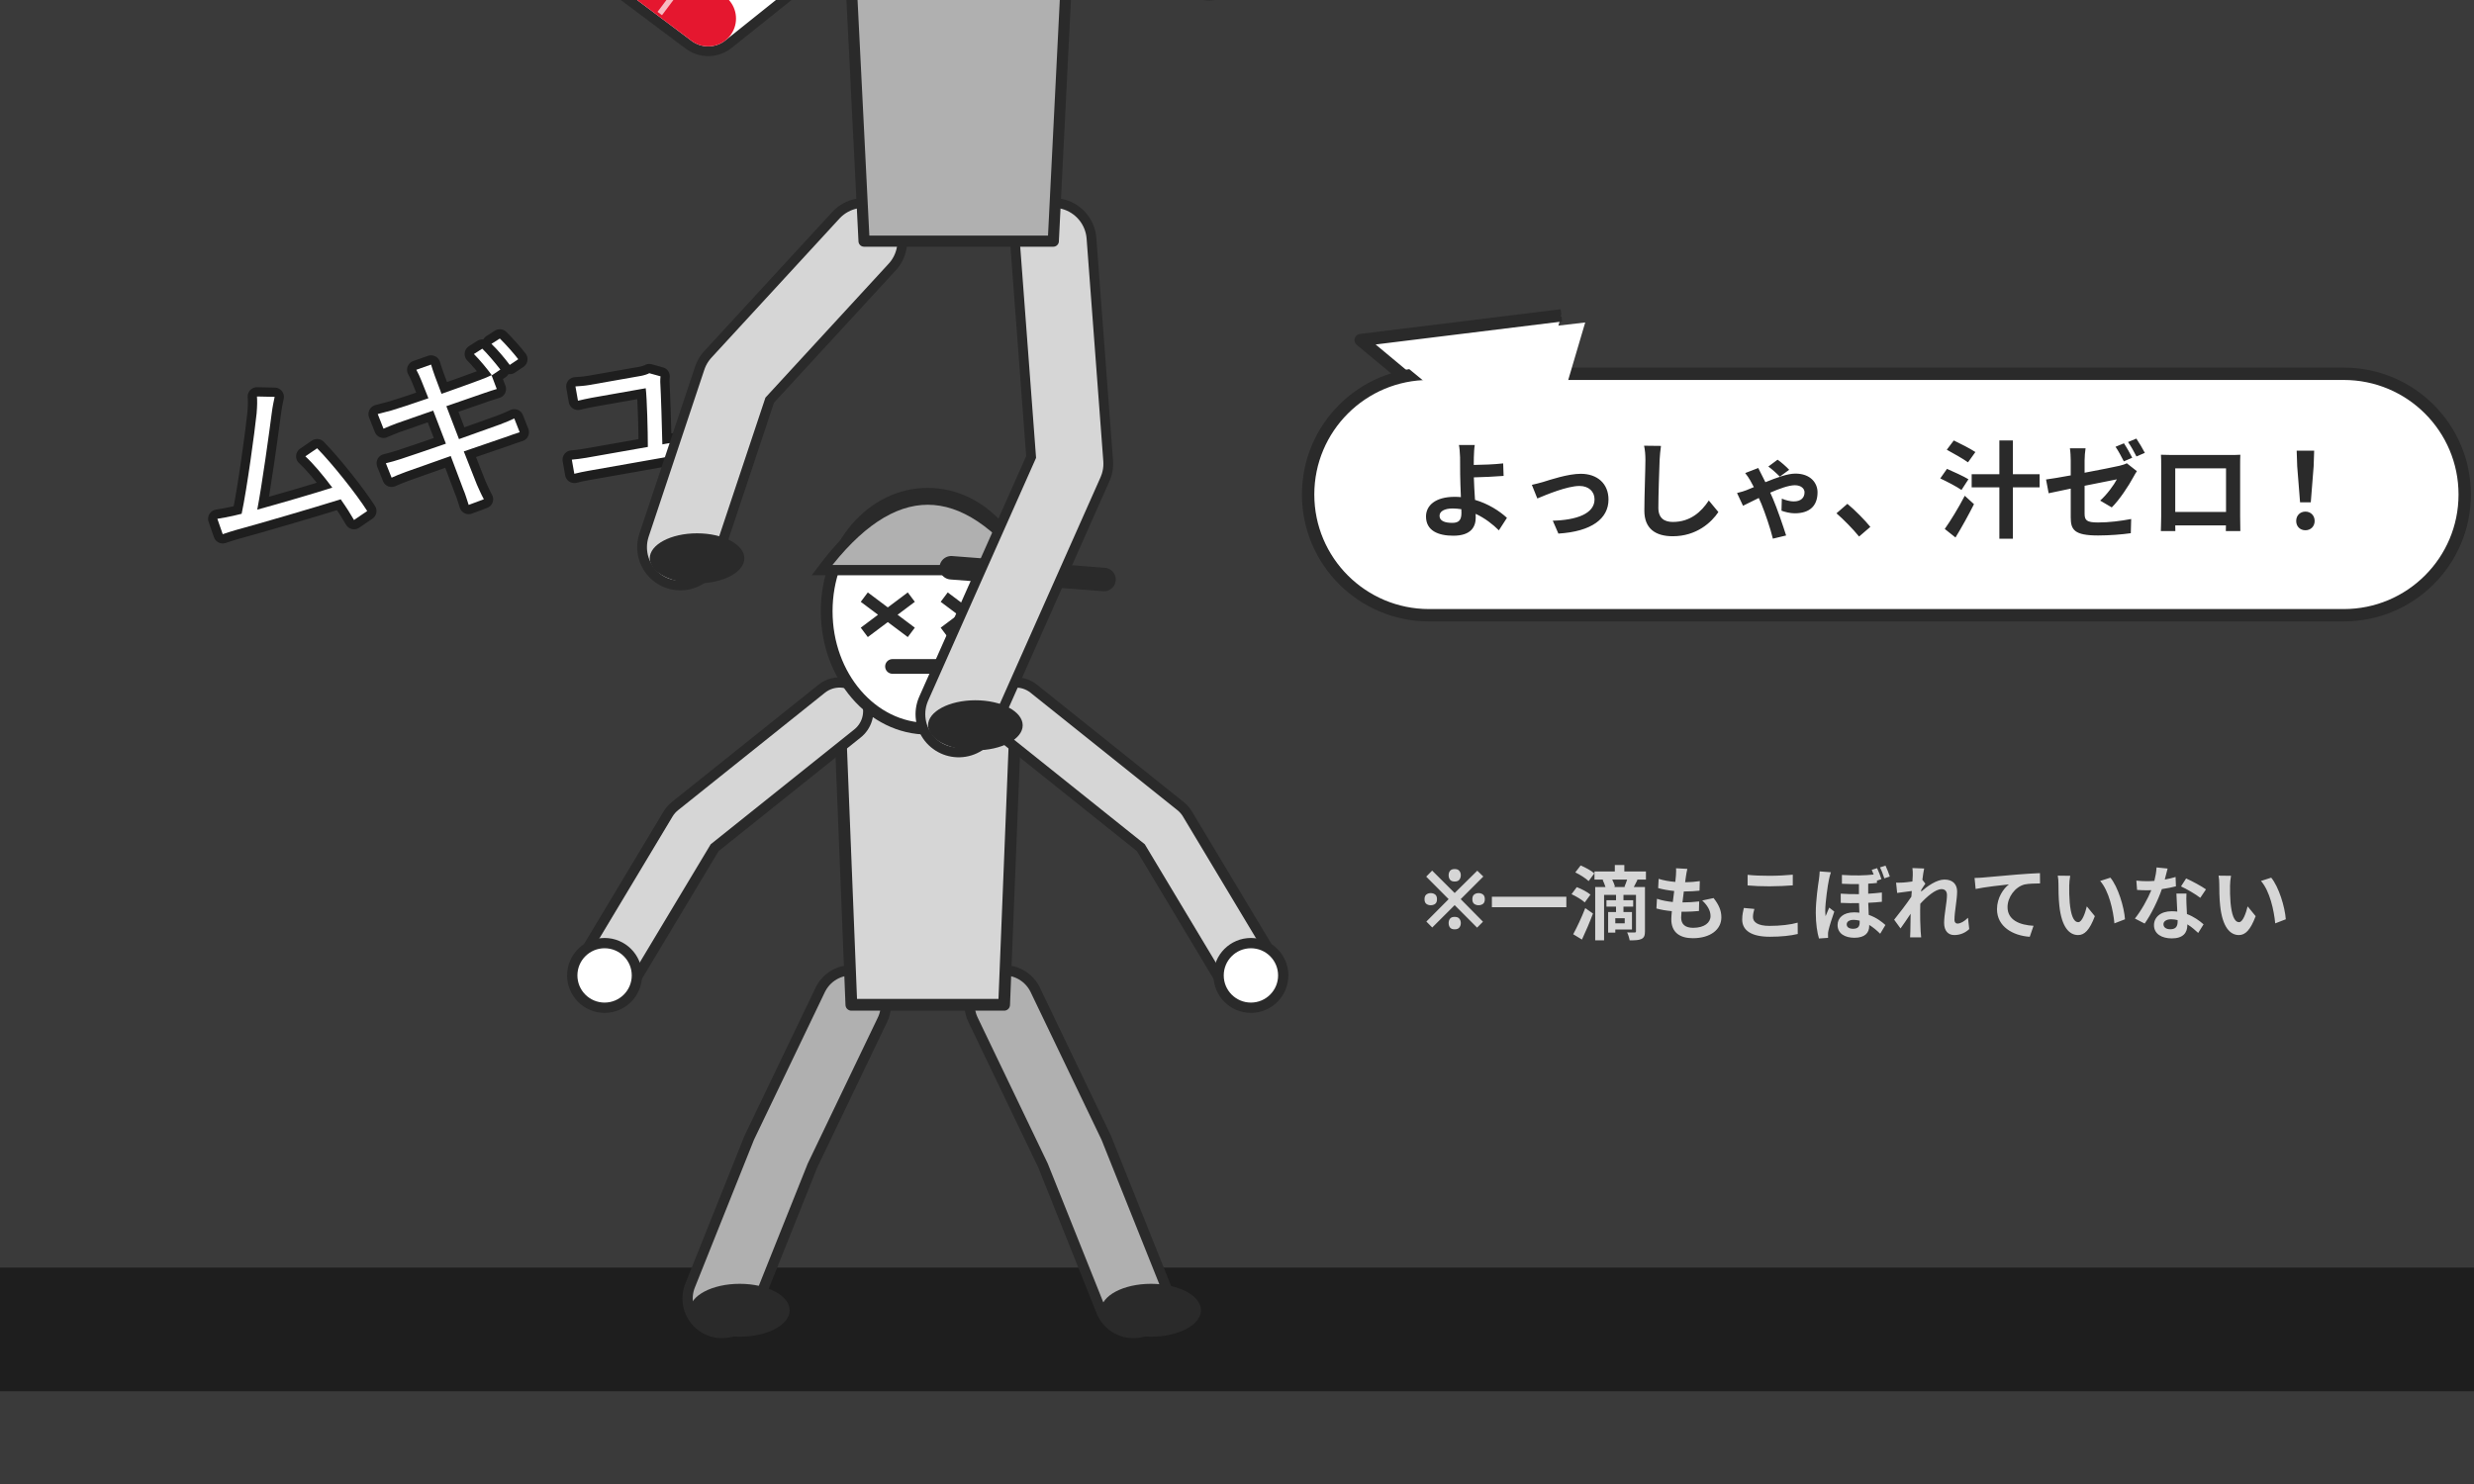
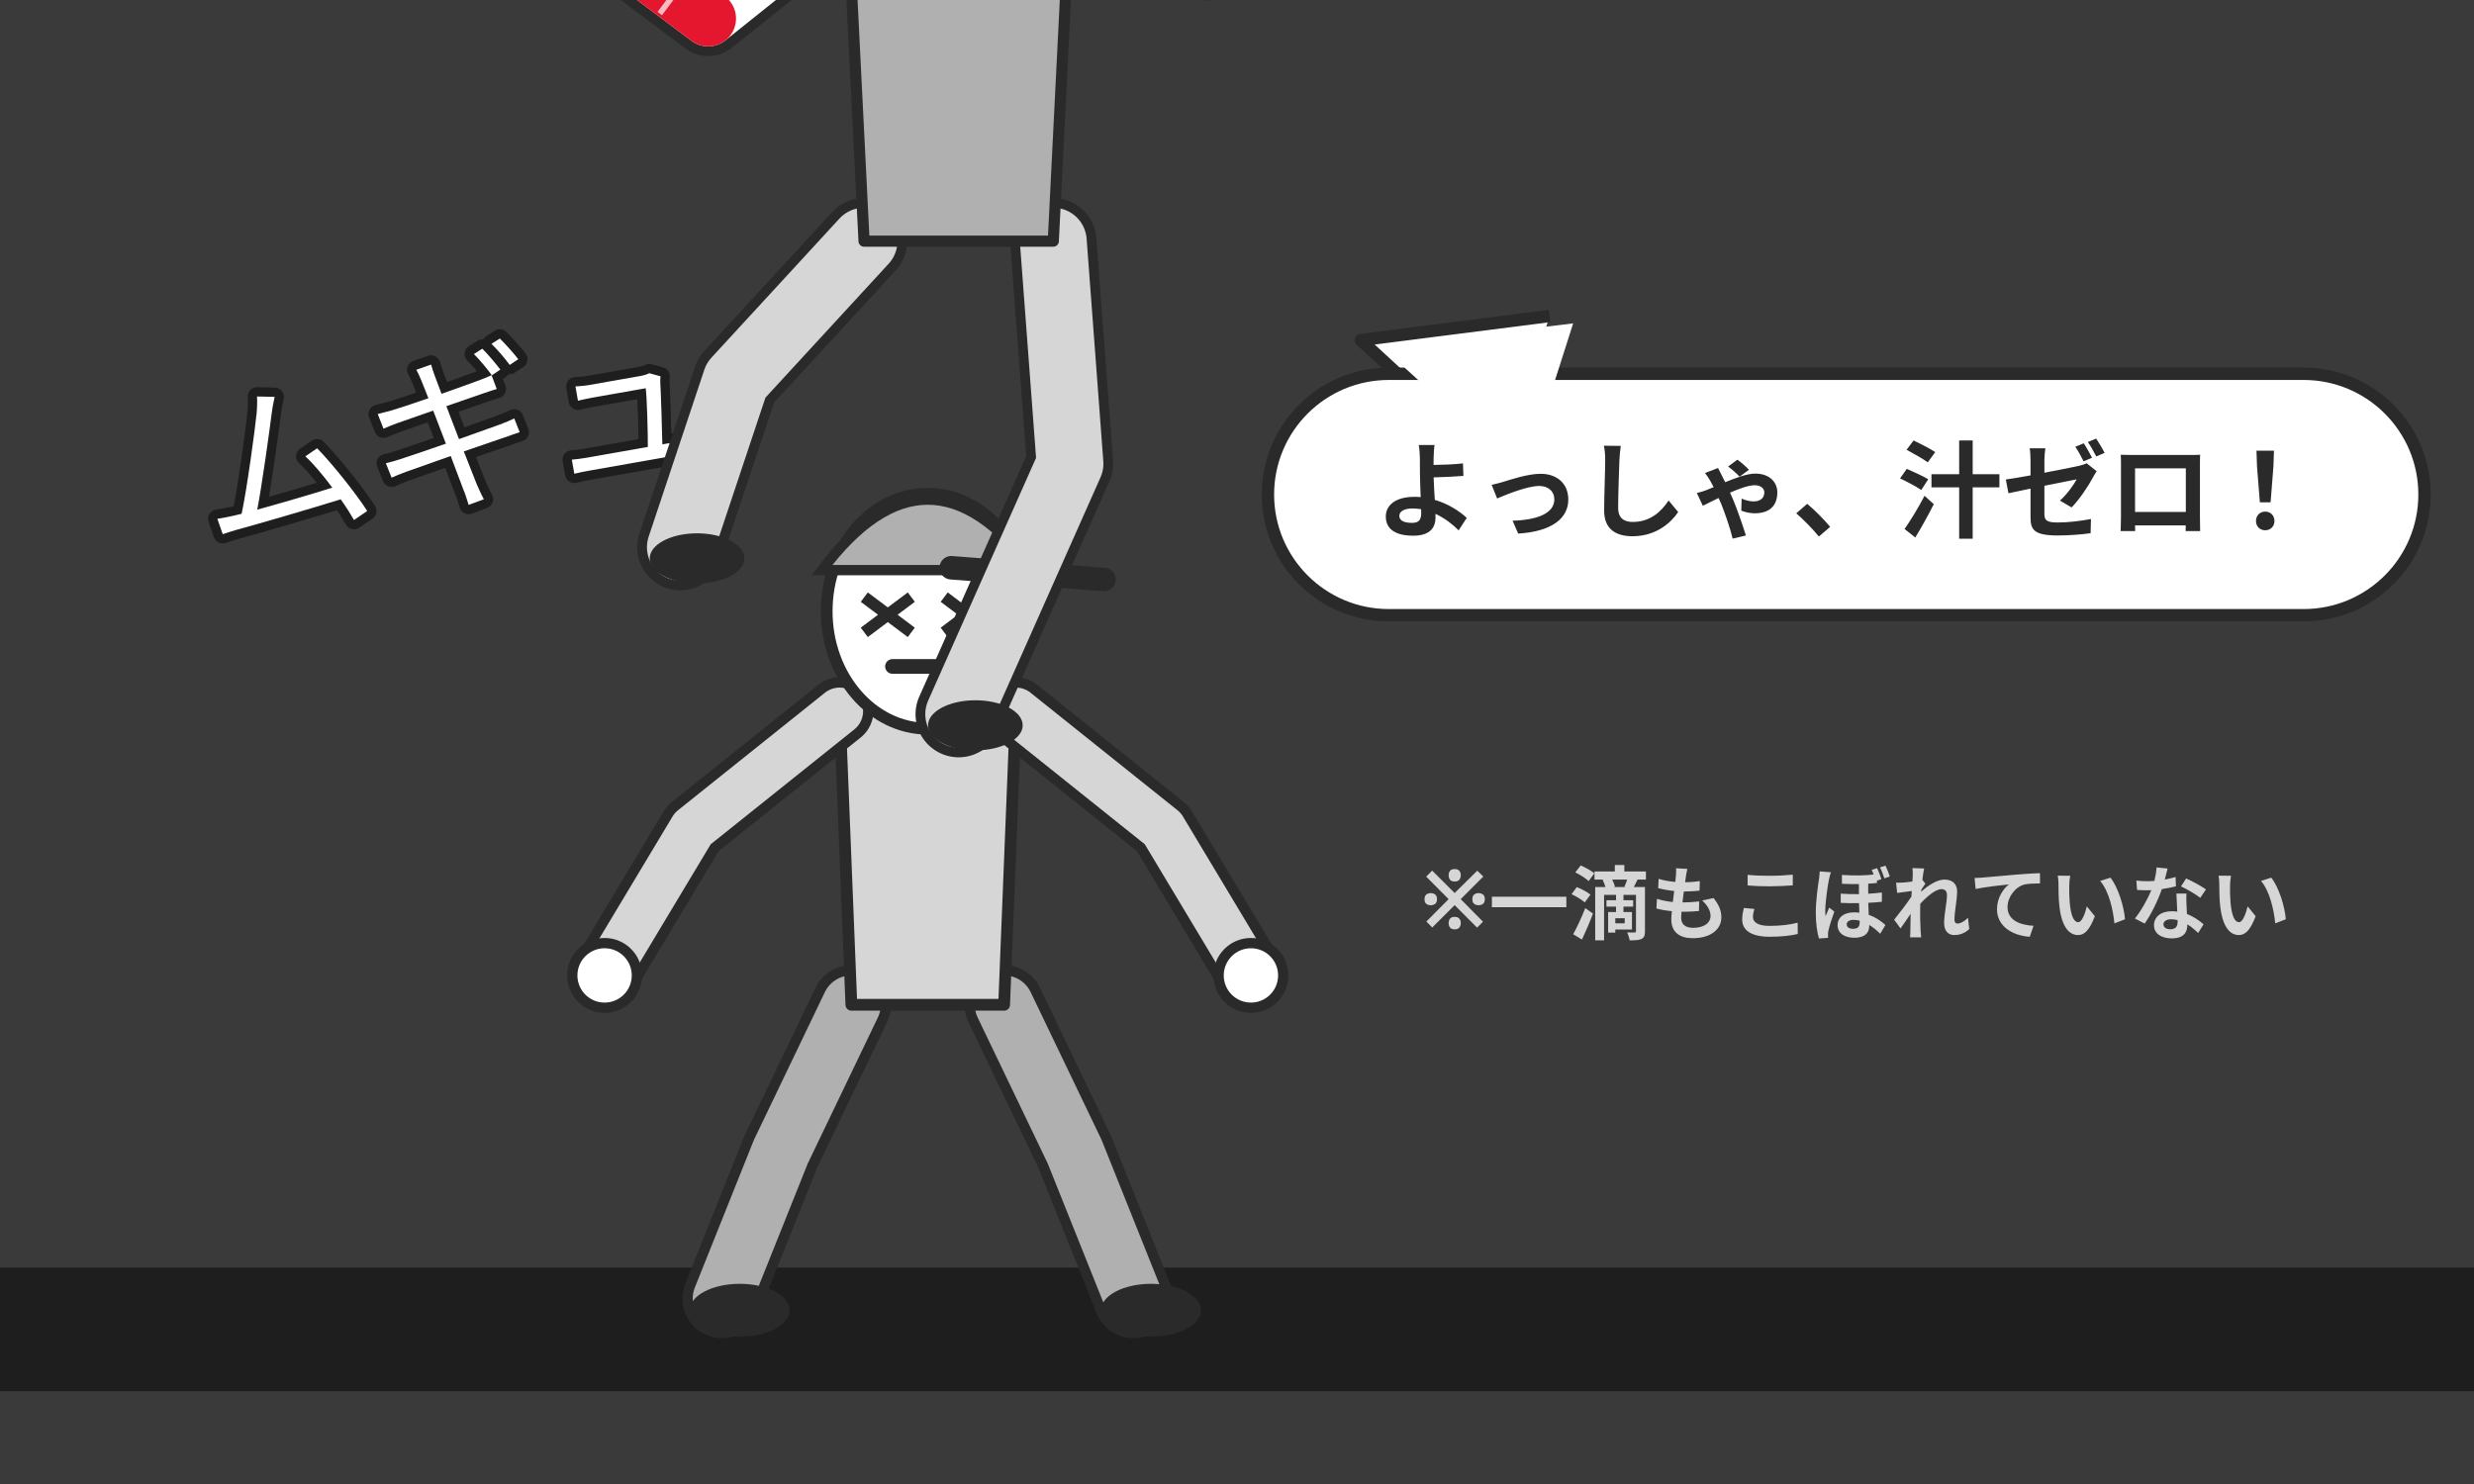
<svg xmlns="http://www.w3.org/2000/svg" viewBox="0 0 800 480">
  <rect width="800" height="480" fill="#3A3A3A" />
  <path d="M0,430 L800,430" stroke="#1E1E1E" stroke-width="40" />
  <g transform="translate(300 230) scale(0.95)">
    <path d="M-26,100 L-50,150 L-70,200" fill="none" stroke="#2A2A2A" stroke-width="27" stroke-linecap="round" stroke-linejoin="round" />
    <path d="M-26,100 L-50,150 L-70,200" fill="none" stroke="#B0B0B0" stroke-width="20" stroke-linecap="round" stroke-linejoin="round" />
    <ellipse cx="-64" cy="204" rx="17" ry="9" fill="#2A2A2A" />
    <path d="M26,100 L50,150 L70,200" fill="none" stroke="#2A2A2A" stroke-width="27" stroke-linecap="round" stroke-linejoin="round" />
    <path d="M26,100 L50,150 L70,200" fill="none" stroke="#B0B0B0" stroke-width="20" stroke-linecap="round" stroke-linejoin="round" />
    <ellipse cx="76" cy="204" rx="17" ry="9" fill="#2A2A2A" />
    <path d="M-30,0 L30,0 L26,100 L-26,100 Z" fill="#D6D6D6" stroke="#2A2A2A" stroke-width="4" stroke-linejoin="round" />
    <path d="M-30,0 L-80,40 L-110,90" fill="none" stroke="#2A2A2A" stroke-width="23" stroke-linecap="round" stroke-linejoin="round" />
    <path d="M-30,0 L-80,40 L-110,90" fill="none" stroke="#D6D6D6" stroke-width="16" stroke-linecap="round" stroke-linejoin="round" />
    <circle cx="-110" cy="90" r="11" fill="#FFFFFF" stroke="#2A2A2A" stroke-width="3.5" />
    <path d="M30,0 L80,40 L110,90" fill="none" stroke="#2A2A2A" stroke-width="23" stroke-linecap="round" stroke-linejoin="round" />
    <path d="M30,0 L80,40 L110,90" fill="none" stroke="#D6D6D6" stroke-width="16" stroke-linecap="round" stroke-linejoin="round" />
    <circle cx="110" cy="90" r="11" fill="#FFFFFF" stroke="#2A2A2A" stroke-width="3.5" />
    <ellipse cx="0" cy="-34" rx="34.4" ry="40" fill="#FFFFFF" stroke="#2A2A2A" stroke-width="4" />
    <path d="M-36,-48 Q0,-96 36,-48 Z" fill="#B0B0B0" stroke="#2A2A2A" stroke-width="3.5" />
    <path d="M8,-48.8 L60,-44.8" stroke="#2A2A2A" stroke-width="8" stroke-linecap="round" />
    <path d="M-21.6,-38.8 L-5.6,-26.8 M-5.6,-38.8 L-21.6,-26.8" stroke="#2A2A2A" stroke-width="4" />
    <path d="M5.6,-38.8 L21.6,-26.8 M21.6,-38.8 L5.6,-26.8" stroke="#2A2A2A" stroke-width="4" />
    <path d="M-12,-15.2 L12,-15.2" stroke="#2A2A2A" stroke-width="5" stroke-linecap="round" />
  </g>
  <g transform="rotate(-10 150 160)">
    <text x="150" y="160" font-family="Dela Gothic One, IPAGothic, sans-serif" font-size="56" fill="#FFFFFF" stroke="#1E1E1E" stroke-width="6" stroke-linejoin="round" paint-order="stroke" text-anchor="middle">ムギュ</text>
  </g>
  <g transform="translate(310 -30) scale(0.9)">
    <path d="M-34,120 L-80,170 L-100,230" fill="none" stroke="#2A2A2A" stroke-width="31" stroke-linecap="round" stroke-linejoin="round" />
    <path d="M-34,120 L-80,170 L-100,230" fill="none" stroke="#D6D6D6" stroke-width="24" stroke-linecap="round" stroke-linejoin="round" />
    <ellipse cx="-94" cy="234" rx="17" ry="9" fill="#2A2A2A" />
    <path d="M34,120 L40,200 L0,290" fill="none" stroke="#2A2A2A" stroke-width="31" stroke-linecap="round" stroke-linejoin="round" />
    <path d="M34,120 L40,200 L0,290" fill="none" stroke="#D6D6D6" stroke-width="24" stroke-linecap="round" stroke-linejoin="round" />
    <ellipse cx="6" cy="294" rx="17" ry="9" fill="#2A2A2A" />
    <path d="M-40,0 L40,0 L34,120 L-34,120 Z" fill="#B0B0B0" stroke="#2A2A2A" stroke-width="4" stroke-linejoin="round" />
    <path d="M-40,0 L-90,40 L-130,10" fill="none" stroke="#2A2A2A" stroke-width="27" stroke-linecap="round" stroke-linejoin="round" />
    <path d="M-40,0 L-90,40 L-130,10" fill="none" stroke="#FFFFFF" stroke-width="20" stroke-linecap="round" stroke-linejoin="round" />
    <path d="M-90,40 L-130,10" stroke="#E5172F" stroke-width="20" stroke-linecap="round" />
    <path d="M-107.4,38.2 L-96.6,23.8" stroke="#FFFFFF" stroke-width="2" opacity="0.7" />
    <path d="M-117.4,30.7 L-106.6,16.3" stroke="#FFFFFF" stroke-width="2" opacity="0.7" />
    <path d="M-127.4,23.2 L-116.6,8.8" stroke="#FFFFFF" stroke-width="2" opacity="0.7" />
    <circle cx="-130" cy="10" r="11" fill="#FFFFFF" stroke="#2A2A2A" stroke-width="3.5" />
    <path d="M40,0 L90,20 L110,-40" fill="none" stroke="#2A2A2A" stroke-width="27" stroke-linecap="round" stroke-linejoin="round" />
    <path d="M40,0 L90,20 L110,-40" fill="none" stroke="#FFFFFF" stroke-width="20" stroke-linecap="round" stroke-linejoin="round" />
    <circle cx="110" cy="-40" r="11" fill="#FFFFFF" stroke="#2A2A2A" stroke-width="3.5" />
    <path d="M82,-68 L138,-68 Q132,-46 110,-46 Q88,-46 82,-68 Z" fill="#FFFFFF" stroke="#2A2A2A" stroke-width="3.5" />
    <path d="M88,-60 L132,-60" stroke="#B0B0B0" stroke-width="3" />
    <path d="M82,-94 L138,-94 Q132,-72 110,-72 Q88,-72 82,-94 Z" fill="#FFFFFF" stroke="#2A2A2A" stroke-width="3.5" />
    <path d="M88,-86 L132,-86" stroke="#B0B0B0" stroke-width="3" />
    <path d="M82,-120 L138,-120 Q132,-98 110,-98 Q88,-98 82,-120 Z" fill="#FFFFFF" stroke="#2A2A2A" stroke-width="3.5" />
    <path d="M88,-112 L132,-112" stroke="#B0B0B0" stroke-width="3" />
    <path d="M82,-146 L138,-146 Q132,-124 110,-124 Q88,-124 82,-146 Z" fill="#FFFFFF" stroke="#2A2A2A" stroke-width="3.5" />
    <path d="M88,-138 L132,-138" stroke="#B0B0B0" stroke-width="3" />
    <path d="M82,-172 L138,-172 Q132,-150 110,-150 Q88,-150 82,-172 Z" fill="#FFFFFF" stroke="#2A2A2A" stroke-width="3.5" />
    <path d="M88,-164 L132,-164" stroke="#B0B0B0" stroke-width="3" />
    <path d="M-52,-44 L-52.9,-62 L-63.5,-84.7 L-40.5,-95.3 L-33.8,-119.4 L-9.2,-113.1 L11.7,-127.2 L26.4,-106.9 L51.8,-104.6 L49.7,-79.7 L67.6,-62 L52,-44 Z" fill="#2A2A2A" stroke="#2A2A2A" stroke-width="3" stroke-linejoin="round" />
    <ellipse cx="0" cy="-48" rx="41.3" ry="48" fill="#FFFFFF" stroke="#2A2A2A" stroke-width="4" />
    <path d="M-44.2,-52 L-38.4,-89.6 L0,-103 L38.4,-89.6 L44.2,-52 L28.8,-69.4 L20.2,-57 L10.6,-71.4 L0,-59.8 L-9.6,-73.3 L-21.1,-57.9 L-30.7,-72.3 Z" fill="#2A2A2A" stroke="#2A2A2A" stroke-width="3" stroke-linejoin="round" />
    <path d="M10.6,-99.2 L21.1,-57 L14.4,-80 Z" fill="#B0B0B0" stroke="#2A2A2A" stroke-width="2" stroke-linejoin="round" />
    <path d="M-26.3,-41.4 Q-16.3,-55.4 -6.3,-41.4" fill="none" stroke="#2A2A2A" stroke-width="4.5" stroke-linecap="round" />
    <path d="M6.3,-41.4 Q16.3,-55.4 26.3,-41.4" fill="none" stroke="#2A2A2A" stroke-width="4.5" stroke-linecap="round" />
    <path d="M-18.2,-29.1 Q0,-7 18.2,-29.1 Z" fill="#2A2A2A" />
    <path d="M-9.6,-27.2 L9.6,-27.2" stroke="#FFFFFF" stroke-width="4" />
  </g>
-   <path d="M504.9,102 L440,110 L490.3,151.9" fill="#FFFFFF" stroke="#2A2A2A" stroke-width="4" stroke-linejoin="round" />
-   <rect x="423" y="120.9" width="374" height="78.1" rx="39.1" fill="#FFFFFF" stroke="#2A2A2A" stroke-width="4" />
-   <path d="M512.6,104.3 L446.7,112 L497.9,154.1 Z" fill="#FFFFFF" />
-   <text x="610" y="171.2" font-family="Zen Kaku Gothic New, IPAGothic, sans-serif" font-size="34" font-weight="700" fill="#2A2A2A" text-anchor="middle">よっしゃ、汁ゼロ！</text>
+   <path d="M501.1,102.2 L440,110 L485.3,151.7" fill="#FFFFFF" stroke="#2A2A2A" stroke-width="4" stroke-linejoin="round" />
+   <rect x="410" y="120.9" width="374" height="78.1" rx="39.1" fill="#FFFFFF" stroke="#2A2A2A" stroke-width="4" />
+   <path d="M508.7,104.6 L446.7,112.1 L492.9,154.1 Z" fill="#FFFFFF" />
+   <text x="597" y="171.2" font-family="Zen Kaku Gothic New, IPAGothic, sans-serif" font-size="34" font-weight="700" fill="#2A2A2A" text-anchor="middle">よっしゃ、汁ゼロ！</text>
  <text x="600" y="300" font-family="Zen Kaku Gothic New, IPAGothic, sans-serif" font-size="26" font-weight="700" fill="#D6D6D6" text-anchor="middle">※一滴もこぼれていない</text>
</svg>
